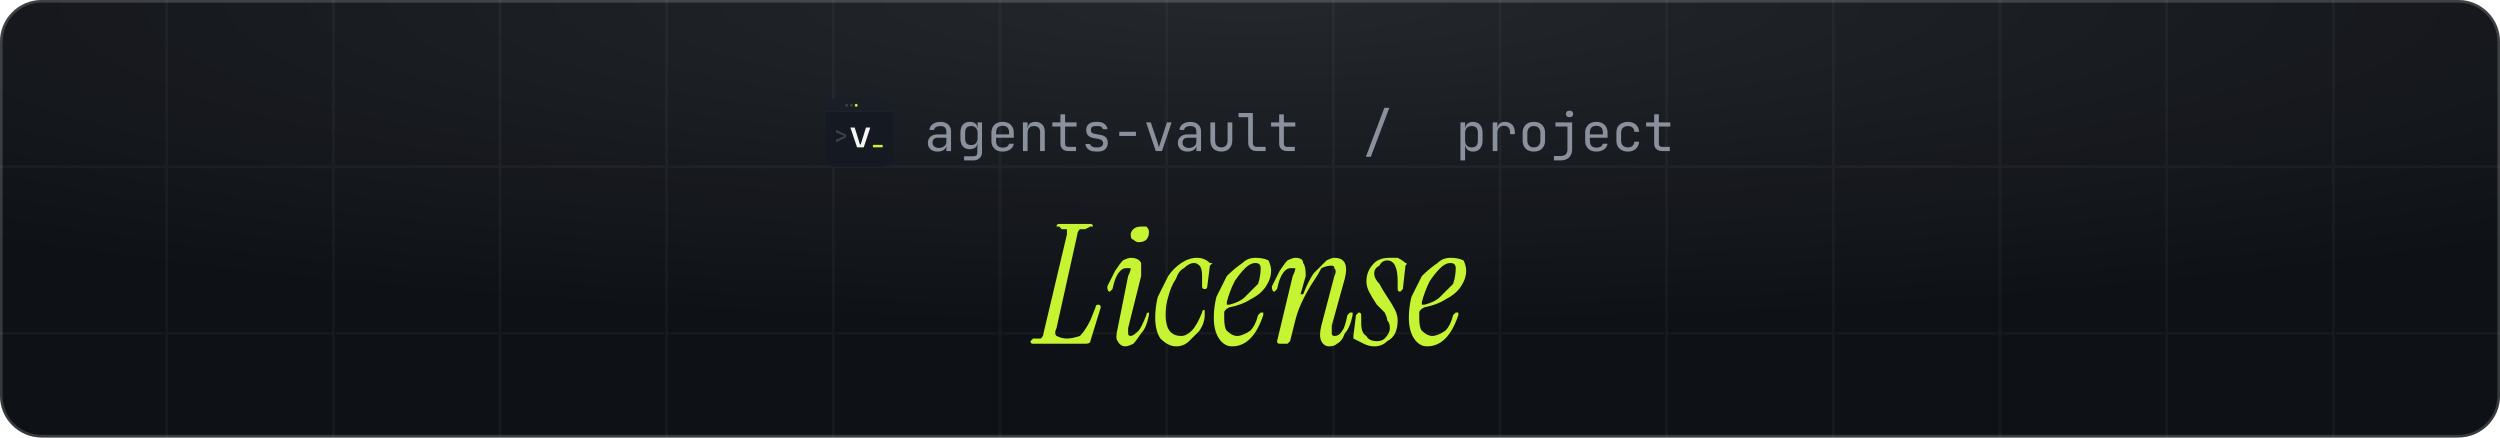
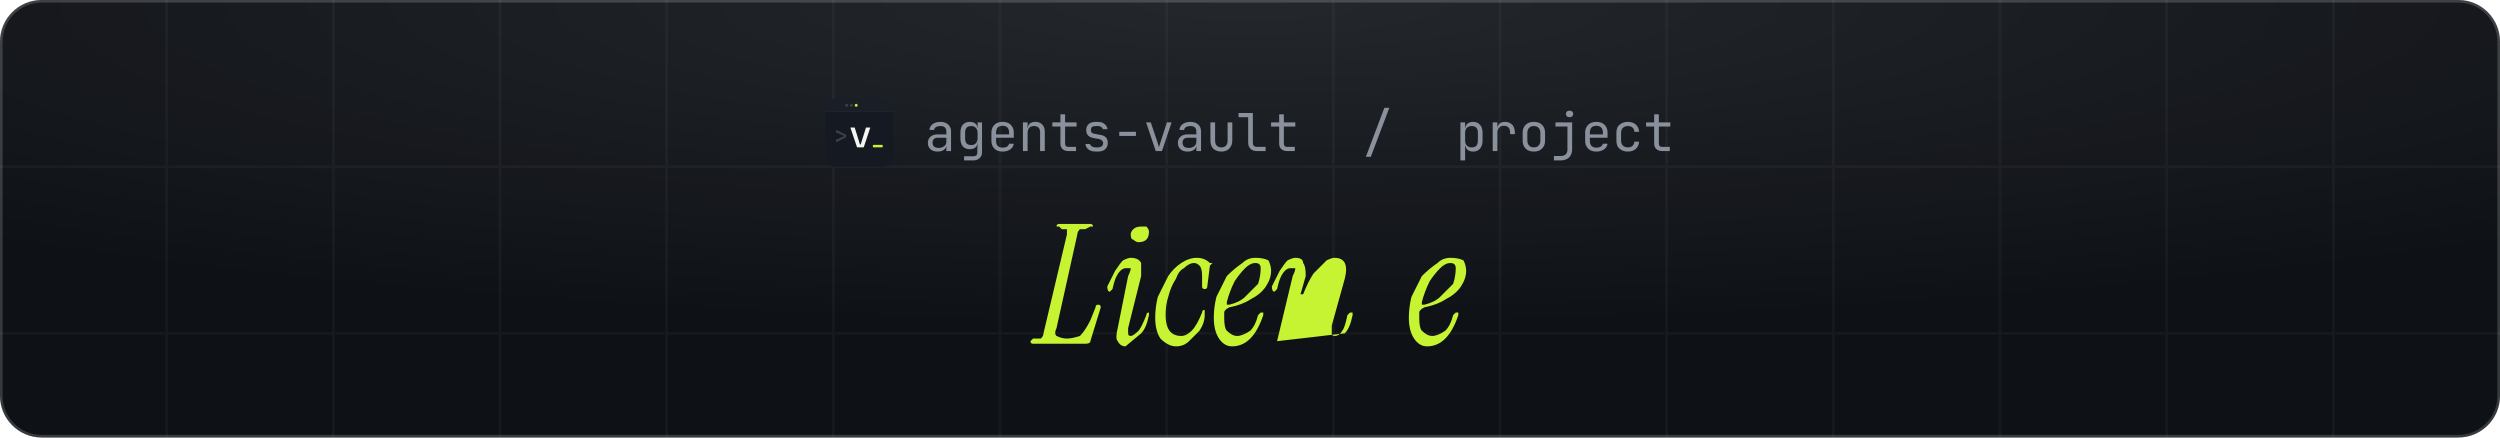
<svg xmlns="http://www.w3.org/2000/svg" width="960" height="168" viewBox="0 0 960 168" role="img" aria-label="License">
  <defs>
    <radialGradient id="l" cx="0.5" cy="0" r="0.75">
      <stop offset="0" stop-color="#fff" stop-opacity="0.09" />
      <stop offset="1" stop-color="#fff" stop-opacity="0" />
    </radialGradient>
    <clipPath id="c">
      <rect width="960" height="168" rx="16" />
    </clipPath>
-     <path id="g0" d="M5.0 0.2L5.0 0.2Q3.3 0.2 2.3-0.7Q1.3-1.6 1.3-3.1L1.3-3.1Q1.3-4.6 2.3-5.5Q3.3-6.4 5-6.4L5-6.4L8.4-6.4L8.4-7.5Q8.4-8.5 7.8-9.1Q7.2-9.6 6.1-9.6L6.1-9.6Q5.1-9.6 4.4-9.2Q3.8-8.8 3.7-8.1L3.7-8.1L1.9-8.1Q2.0-9.5 3.2-10.4Q4.4-11.2 6.1-11.2L6.1-11.2Q8-11.2 9.1-10.2Q10.2-9.2 10.2-7.6L10.2-7.6L10.2 0L8.4 0L8.4-2.1L8.4-2.1Q8.3-1.1 7.5-0.5L7.5-0.5Q6.6 0.2 5.0 0.2ZM5.5-1.2L5.5-1.2Q6.8-1.2 7.6-1.9Q8.4-2.5 8.4-3.5L8.4-3.5L8.4-5.1L5.0-5.1Q4.1-5.1 3.6-4.6Q3.1-4.1 3.1-3.2L3.1-3.2Q3.1-2.3 3.7-1.8Q4.4-1.2 5.5-1.2Z" />
-     <path id="g1" d="M6.7 3.6L3.2 3.6L3.2 2.0L6.7 2.0Q7.6 2.0 8.0 1.6Q8.3 1.2 8.3 0.4L8.3 0.4L8.3-1L8.4-3L8.3-3Q8.3-2.0 7.6-1.4L7.6-1.4Q6.8-0.7 5.4-0.7L5.4-0.7Q3.7-0.7 2.7-1.8Q1.8-2.9 1.8-4.8L1.8-4.8L1.8-7.1Q1.8-9 2.7-10.1Q3.7-11.2 5.4-11.2L5.4-11.2Q6.8-11.2 7.6-10.5L7.6-10.5Q8.3-9.9 8.3-8.9L8.3-8.9L8.4-8.9L8.4-11L10.1-11L10.1 0.4Q10.1 1.9 9.2 2.7Q8.3 3.6 6.7 3.6L6.7 3.6ZM6.0-2.3L6.0-2.3Q7.1-2.3 7.7-3.0Q8.4-3.7 8.4-4.9L8.4-4.9L8.4-7Q8.4-8.2 7.7-8.9Q7.1-9.6 6.0-9.6L6.0-9.6Q4.8-9.6 4.2-9.0Q3.6-8.3 3.6-7L3.6-7L3.6-4.9Q3.6-3.6 4.2-2.9Q4.8-2.3 6.0-2.3Z" />
-     <path id="g2" d="M6 0.2L6 0.2Q4.7 0.2 3.7-0.3Q2.8-0.8 2.2-1.8Q1.7-2.7 1.7-4L1.7-4L1.7-7Q1.7-8.3 2.2-9.2Q2.8-10.2 3.7-10.7Q4.7-11.2 6-11.2Q7.3-11.2 8.3-10.7Q9.2-10.2 9.8-9.2Q10.3-8.3 10.3-7L10.3-7L10.3-5.1L3.5-5.1L3.5-4Q3.5-2.7 4.1-2.0Q4.8-1.3 6-1.3L6-1.3Q7.0-1.3 7.7-1.7Q8.3-2.1 8.5-2.8L8.5-2.8L10.3-2.8Q10.1-1.4 8.9-0.6Q7.7 0.2 6 0.2ZM3.5-6.4L8.5-6.4L8.5-7Q8.5-8.3 7.9-9Q7.2-9.7 6-9.7L6-9.7Q4.8-9.7 4.1-9Q3.5-8.3 3.5-7L3.5-7L3.5-6.4Z" />
-     <path id="g3" d="M3.6 0L1.8 0L1.8-11L3.6-11L3.6-8.9L3.7-8.9Q3.8-9.9 4.4-10.5L4.4-10.5Q5.2-11.2 6.6-11.2L6.6-11.2Q8.2-11.2 9.2-10.2Q10.2-9.2 10.2-7.4L10.2-7.4L10.2 0L8.4 0L8.4-7.2Q8.4-8.4 7.8-9.0Q7.1-9.6 6.1-9.6L6.1-9.6Q4.9-9.6 4.3-9.0Q3.6-8.3 3.6-7L3.6-7L3.6 0Z" />
-     <path id="g4" d="M10.2 0L7.2 0Q5.8 0 5.0-0.8Q4.2-1.5 4.2-2.9L4.2-2.9L4.2-9.4L1.1-9.4L1.1-11L4.2-11L4.2-14.1L6-14.1L6-11L10.4-11L10.4-9.4L6-9.4L6-2.9Q6-1.6 7.2-1.6L7.2-1.6L10.2-1.6L10.2 0Z" />
-     <path id="g5" d="M6.5 0.2L5.7 0.2Q4.5 0.2 3.7-0.2Q2.9-0.5 2.4-1.2Q1.9-1.8 1.8-2.7L1.8-2.7L3.6-2.7Q3.7-2.1 4.3-1.8Q4.8-1.4 5.7-1.4L5.7-1.4L6.5-1.4Q7.6-1.4 8.1-1.9Q8.6-2.3 8.6-3.0L8.6-3.0Q8.6-3.7 8.1-4.1Q7.7-4.5 6.7-4.7L6.7-4.7L5.3-4.9Q3.6-5.2 2.9-5.9Q2.1-6.7 2.1-8.1L2.1-8.1Q2.1-9.5 3-10.3Q3.9-11.2 5.8-11.2L5.8-11.2L6.6-11.2Q8.2-11.2 9.1-10.4Q10.1-9.7 10.3-8.4L10.3-8.4L8.5-8.4Q8.4-8.9 7.9-9.3Q7.4-9.6 6.6-9.6L6.6-9.6L5.8-9.6Q4.8-9.6 4.3-9.2Q3.9-8.8 3.9-8.0L3.9-8.0Q3.9-7.4 4.3-7.0Q4.7-6.7 5.5-6.6L5.5-6.6L7-6.3Q8.8-6.1 9.6-5.3Q10.4-4.5 10.4-3.1L10.4-3.1Q10.4-1.6 9.4-0.7Q8.5 0.2 6.5 0.2L6.5 0.2Z" />
-     <path id="g6" d="M9.2-5.8L2.8-5.8L2.8-7.4L9.2-7.4L9.2-5.8Z" />
-     <path id="g7" d="M7.2 0L4.8 0L1.1-11L2.9-11L5.4-3.6Q5.6-2.9 5.8-2.3Q6.0-1.7 6.0-1.4L6.0-1.4Q6.1-1.7 6.3-2.3Q6.5-2.9 6.7-3.6L6.7-3.6L9.1-11L10.9-11L7.2 0Z" />
-     <path id="g8" d="M6.0 0.2L6.0 0.2Q4.1 0.2 2.9-0.9Q1.8-2.1 1.8-4L1.8-4L1.8-11L3.6-11L3.6-4Q3.6-2.8 4.2-2.1Q4.9-1.4 6.0-1.4L6.0-1.4Q7.1-1.4 7.8-2.1Q8.4-2.8 8.4-4L8.4-4L8.4-11L10.2-11L10.2-4Q10.2-2.1 9.0-0.9Q7.9 0.2 6.0 0.2Z" />
-     <path id="g9" d="M11 0L7.5 0Q6.5 0 5.8-0.4Q5.1-0.8 4.7-1.5Q4.3-2.2 4.3-3.1L4.3-3.1L4.3-13.0L0.6-13.0L0.6-14.6L6.1-14.6L6.1-3.1Q6.1-2.4 6.5-2.0Q6.9-1.6 7.5-1.6L7.5-1.6L11-1.6L11 0Z" />
-     <path id="g11" d="M3.4 2.2L1.5 2.2L8.6-16.6L10.5-16.6L3.4 2.2Z" />
-     <path id="g12" d="M3.6 3.6L1.8 3.6L1.8-11L3.6-11L3.6-8.9L3.7-8.9Q3.8-9.9 4.5-10.5L4.5-10.5Q5.3-11.2 6.7-11.2L6.7-11.2Q8.3-11.2 9.3-10.1Q10.3-9.0 10.3-7.1L10.3-7.1L10.3-3.9Q10.3-2.6 9.8-1.7Q9.4-0.8 8.6-0.3Q7.8 0.2 6.7 0.2L6.7 0.2Q5.3 0.2 4.5-0.5L4.5-0.5Q3.8-1.2 3.7-2.1L3.7-2.1L3.6-2.1L3.6 0.4L3.6 3.6ZM6.1-1.4L6.1-1.4Q7.2-1.4 7.9-2.0Q8.5-2.7 8.5-4L8.5-4L8.5-7Q8.5-8.3 7.9-9.0Q7.2-9.6 6.1-9.6L6.1-9.6Q5.0-9.6 4.3-8.9Q3.6-8.2 3.6-7L3.6-7L3.6-4Q3.6-2.8 4.3-2.1Q5.0-1.4 6.1-1.4Z" />
-     <path id="g13" d="M4.0 0L2.2 0L2.2-11L4.0-11L4.0-9.0Q4.2-9.8 4.6-10.3L4.6-10.3Q5.4-11.2 6.9-11.2L6.9-11.2Q8.6-11.2 9.7-10.1Q10.7-9.0 10.7-7.2L10.7-7.2L10.7-6.5L8.9-6.5L8.9-7Q8.9-8.3 8.3-9.0Q7.6-9.7 6.5-9.7L6.5-9.7Q5.3-9.7 4.7-9.0Q4.0-8.3 4.0-7L4.0-7L4.0 0Z" />
-     <path id="g14" d="M6 0.2L6 0.2Q4.7 0.2 3.7-0.3Q2.8-0.8 2.2-1.8Q1.7-2.7 1.7-4.0L1.7-4.0L1.7-7.0Q1.7-8.3 2.2-9.2Q2.8-10.2 3.7-10.7Q4.7-11.2 6-11.2L6-11.2Q7.3-11.2 8.3-10.7Q9.2-10.2 9.8-9.2Q10.3-8.3 10.3-7.0L10.3-7.0L10.3-4.0Q10.3-2.7 9.8-1.8Q9.2-0.8 8.3-0.3Q7.3 0.2 6 0.2ZM6-1.4L6-1.4Q7.2-1.4 7.8-2.1Q8.5-2.8 8.5-4.0L8.5-4.0L8.5-7.0Q8.5-8.2 7.8-8.9Q7.2-9.6 6-9.6L6-9.6Q4.8-9.6 4.2-8.9Q3.5-8.2 3.5-7.0L3.5-7.0L3.5-4.0Q3.5-2.8 4.2-2.1Q4.8-1.4 6-1.4Z" />
-     <path id="g15" d="M4.3 3.6L1.7 3.6L1.7 1.9L4.3 1.9Q5.5 1.9 6.2 1.3Q6.9 0.6 6.9-0.6L6.9-0.6L6.9-9.4L2.3-9.4L2.3-11L8.7-11L8.7-0.6Q8.7 1.3 7.5 2.5Q6.3 3.6 4.3 3.6L4.3 3.6ZM7.7-13.0L7.7-13.0Q7.0-13.0 6.7-13.3Q6.3-13.7 6.3-14.2L6.3-14.2Q6.3-14.8 6.7-15.2Q7.0-15.5 7.7-15.5L7.7-15.5Q8.4-15.5 8.7-15.2Q9.1-14.8 9.1-14.2L9.1-14.2Q9.1-13.7 8.7-13.3Q8.4-13.0 7.7-13.0Z" />
-     <path id="g16" d="M6.1 0.2L6.1 0.2Q4.8 0.2 3.8-0.3Q2.8-0.8 2.2-1.8Q1.7-2.7 1.7-4L1.7-4L1.7-7Q1.7-8.3 2.2-9.3Q2.8-10.2 3.8-10.7Q4.8-11.2 6.1-11.2L6.1-11.2Q8.0-11.2 9.1-10.2Q10.3-9.2 10.4-7.4L10.4-7.4L8.6-7.4Q8.5-8.5 7.9-9.0Q7.2-9.6 6.1-9.6L6.1-9.6Q4.9-9.6 4.2-8.9Q3.5-8.3 3.5-7.0L3.5-7.0L3.5-4Q3.5-2.8 4.2-2.1Q4.9-1.4 6.1-1.4L6.1-1.4Q7.2-1.4 7.9-2.0Q8.5-2.6 8.6-3.6L8.6-3.6L10.4-3.6Q10.3-1.8 9.1-0.8Q8.0 0.2 6.1 0.2Z" />
-     <path id="g17" d="M19 0L-1 0Q-2 0-2-1L-2-1Q-2-1-1-2L-1-2L0-2Q2-2 2-2Q3-3 3-4L3-4L12-42Q12-43 12-44Q11-44 10-44L10-44L9-45Q8-45 8-45L8-45Q8-46 9-46L9-46L21-46Q22-46 22-45L22-45Q21-45 21-45L21-45L19-44Q17-44 17-44Q16-43 16-42L16-42L8-6Q7-4 8-3Q10-2 12-2L12-2Q14-2 17-3Q19-5 21-9L21-9L23-14Q23-15 24-15L24-15Q25-15 25-14L25-14L21-1Q21 0 19 0L19 0Z" />
-     <path id="g18" d="M13-39L13-39Q12-39 11-40Q10-40 10-42L10-42Q10-43 11-44Q12-45 14-45L14-45Q15-45 16-45Q17-44 17-43L17-43Q17-41 16-40Q15-39 13-39ZM8 1L8 1Q6 1 5-1Q4-2 5-6L5-6L9-26Q10-28 10-29Q9-29 8-29L8-29Q7-29 6-28Q4-26 3-21L3-21Q2-20 2-20L2-20Q1-20 1-22L1-22Q3-26 4-28Q6-31 7-32Q9-33 10-33L10-33Q13-33 14-31Q14-30 14-26L14-26L9-6Q9-5 9-4Q9-3 10-3L10-3Q11-3 13-5Q14-6 16-11L16-11Q16-12 17-12L17-12Q17-12 17-11L17-11Q16-6 14-4Q12-1 11-0Q9 1 8 1Z" />
-     <path id="g19" d="M9 1L9 1Q6 1 3-2Q1-5 1-10L1-10Q1-14 2-18Q4-22 6-26Q8-29 11-31Q14-33 17-33L17-33Q20-33 22-31L22-31Q22-31 23-31Q23-31 22-30L22-30L21-22Q21-21 20-21L20-21Q19-21 19-22L19-22L19-26Q19-29 18-30Q17-31 16-31L16-31Q14-31 12-29Q10-28 9-25Q7-22 6-18Q5-15 5-11L5-11Q5-3 11-3L11-3Q13-3 15-5Q17-7 19-12L19-12Q19-13 20-13L20-13Q20-13 20-13Q20-12 20-11L20-11Q20-8 18-5Q16-3 14-1Q12 1 9 1Z" />
-     <path id="g20" d="M8 1L8 1Q5 1 3-2Q1-5 1-10L1-10Q1-14 2-18Q4-22 6-26Q9-29 12-31Q14-33 17-33L17-33Q20-33 22-32Q23-30 23-28L23-28Q23-25 21-22Q19-19 15-17Q12-15 7-14L7-14Q5-13 5-12L5-12Q5-12 5-11Q5-11 5-10L5-10Q5-6 6-5Q8-3 10-3L10-3Q12-3 15-5Q17-7 18-11L18-11Q19-12 19-12L19-12Q20-12 20-12Q20-11 20-11L20-11Q18-5 15-2Q12 1 8 1ZM6-16L6-16Q6-16 6-15Q6-15 7-15L7-15Q11-16 13-18Q16-21 18-23Q19-26 19-29L19-29Q19-31 17-31L17-31Q15-31 13-29Q11-27 9-24Q7-20 6-16Z" />
-     <path id="g21" d="M3-1L3-1L9-26Q10-28 10-29Q9-29 8-29L8-29Q7-29 6-28Q4-26 3-21L3-21Q2-20 2-20L2-20Q1-20 1-22L1-22Q3-26 4-28Q6-31 7-32Q9-33 10-33L10-33Q13-33 13-31Q14-30 14-26L14-26L12-19Q12-19 12-19Q12-19 13-19L13-19Q15-24 17-27Q20-30 22-32Q24-33 25-33L25-33Q28-33 29-31Q30-29 29-25L29-25L24-7Q24-5 24-4Q24-3 25-3L25-3Q27-3 28-5Q29-6 30-11L30-11Q31-12 31-12L31-12Q32-12 32-12Q32-11 32-11L32-11Q31-6 29-4Q28-1 26-0Q25 1 23 1L23 1Q21 1 20-1Q19-3 20-7L20-7L25-26Q26-28 25-29Q25-30 24-30L24-30Q22-30 20-29Q19-27 17-24Q15-21 13-17Q11-13 10-9Q9-5 8-1L8-1Q7 0 7 0L7 0L4 0Q3 0 3-1Z" />
-     <path id="g22" d="M7 1L7 1Q5 1 3-0Q1-1-1-2L-1-2Q-1-2-1-3L-1-3L0-11Q1-12 1-12L1-12Q2-12 2-11L2-11L2-8Q2-4 4-3Q5-1 8-1L8-1Q10-1 11-2Q13-4 13-6L13-6Q13-8 12-9Q12-10 11-12Q10-13 8-15L8-15Q6-18 5-20Q4-22 4-24L4-24Q4-28 7-31Q9-33 13-33L13-33Q15-33 16-33Q18-32 19-31L19-31Q20-31 19-30L19-30L18-21Q17-20 17-20L17-20Q16-20 16-21L16-21L16-24Q16-28 15-30Q14-32 12-32L12-32Q10-32 9-30Q7-29 7-27L7-27Q7-25 9-23Q10-21 12-18L12-18Q14-15 15-13Q16-11 16-9L16-9Q16-6 15-4Q14-2 12-1Q10 1 7 1Z" />
+     <path id="g0" d="M5 0.2Q3.3 0.2 2.3-0.7Q1.3-1.6 1.3-3.1Q1.3-4.6 2.3-5.5Q3.3-6.4 5-6.4L8.4-6.4L8.4-7.5Q8.4-8.5 7.8-9.1Q7.2-9.6 6.1-9.6Q5.1-9.6 4.4-9.2Q3.8-8.8 3.7-8.1L1.9-8.1Q2-9.5 3.2-10.4Q4.4-11.2 6.1-11.2Q8-11.2 9.1-10.2Q10.2-9.2 10.2-7.6L10.2 0L8.4 0L8.4-2.1L8.4-2.1Q8.3-1.1 7.5-0.5Q6.6 0.2 5 0.2M5.5-1.2Q6.8-1.2 7.6-1.9Q8.4-2.5 8.4-3.5L8.4-5.1L5-5.1Q4.1-5.1 3.6-4.6Q3.1-4.1 3.1-3.2Q3.1-2.3 3.7-1.7Q4.4-1.2 5.5-1.2" />
+     <path id="g1" d="M6.7 3.6L3.2 3.6L3.2 2L6.7 2Q7.6 2 8 1.6Q8.3 1.2 8.3 0.4L8.3-1L8.4-3L8.3-3Q8.3-2 7.6-1.4Q6.8-0.7 5.4-0.7Q3.7-0.7 2.7-1.8Q1.8-2.9 1.8-4.8L1.8-7.1Q1.8-9 2.7-10.1Q3.7-11.2 5.4-11.2Q6.8-11.2 7.6-10.5Q8.3-9.9 8.3-8.9L8.4-8.9L8.4-11L10.1-11L10.1 0.4Q10.1 1.9 9.2 2.7Q8.3 3.6 6.7 3.6M6-2.3Q7.1-2.3 7.7-3Q8.4-3.7 8.4-4.9L8.4-7Q8.4-8.2 7.7-8.9Q7.1-9.6 6-9.6Q4.8-9.6 4.2-9Q3.6-8.3 3.6-7L3.6-4.9Q3.6-3.6 4.2-2.9Q4.8-2.3 6-2.3" />
+     <path id="g2" d="M6 0.2Q4.7 0.2 3.7-0.3Q2.8-0.8 2.2-1.8Q1.7-2.7 1.7-4L1.7-7Q1.7-8.3 2.2-9.2Q2.8-10.2 3.7-10.7Q4.7-11.2 6-11.2Q7.3-11.2 8.3-10.7Q9.2-10.2 9.8-9.2Q10.3-8.3 10.3-7L10.3-5.1L3.5-5.1L3.5-4Q3.5-2.7 4.1-2Q4.8-1.3 6-1.3Q7-1.3 7.7-1.7Q8.3-2.1 8.5-2.8L10.3-2.8Q10.1-1.4 8.9-0.6Q7.7 0.2 6 0.2M3.5-6.4L8.5-6.4L8.5-7Q8.5-8.3 7.9-9Q7.2-9.7 6-9.7Q4.8-9.7 4.1-9Q3.5-8.3 3.5-7" />
+     <path id="g3" d="M3.6 0L1.8 0L1.8-11L3.6-11L3.6-8.9L3.7-8.9Q3.8-9.9 4.4-10.5Q5.2-11.2 6.6-11.2Q8.2-11.2 9.2-10.2Q10.2-9.2 10.2-7.4L10.2 0L8.4 0L8.4-7.2Q8.4-8.4 7.8-9Q7.1-9.6 6.1-9.6Q4.9-9.6 4.3-9Q3.6-8.3 3.6-7" />
+     <path id="g4" d="M10.2 0L7.2 0Q5.8 0 5-0.8Q4.2-1.5 4.2-2.9L4.2-9.4L1.1-9.4L1.1-11L4.2-11L4.2-14.1L6-14.1L6-11L10.4-11L10.4-9.4L6-9.4L6-2.9Q6-1.6 7.2-1.6L10.2-1.6" />
+     <path id="g5" d="M6.5 0.2L5.7 0.2Q4.5 0.2 3.7-0.2Q2.9-0.5 2.4-1.2Q1.9-1.8 1.8-2.7L3.6-2.7Q3.7-2.1 4.3-1.8Q4.8-1.4 5.7-1.4L6.5-1.4Q7.6-1.4 8.1-1.9Q8.6-2.3 8.6-3Q8.6-3.7 8.1-4.1Q7.7-4.5 6.7-4.7L5.3-4.9Q3.6-5.2 2.9-5.9Q2.1-6.7 2.1-8.1Q2.1-9.5 3-10.3Q3.9-11.2 5.8-11.2L6.6-11.2Q8.2-11.2 9.1-10.4Q10.1-9.7 10.3-8.4L8.5-8.4Q8.4-8.9 7.9-9.2Q7.4-9.6 6.6-9.6L5.8-9.6Q4.8-9.6 4.3-9.2Q3.9-8.8 3.9-8Q3.9-7.4 4.3-7Q4.7-6.7 5.5-6.6L7-6.3Q8.8-6.1 9.6-5.3Q10.4-4.5 10.4-3.1Q10.4-1.6 9.4-0.7Q8.5 0.2 6.5 0.2" />
+     <path id="g6" d="M9.2-5.8L2.8-5.8L2.8-7.4L9.2-7.4" />
+     <path id="g7" d="M7.2 0L4.8 0L1.1-11L2.9-11L5.4-3.6Q5.6-2.9 5.8-2.3Q6-1.7 6-1.4Q6.1-1.7 6.3-2.3Q6.5-2.9 6.7-3.6L9.1-11L10.9-11" />
+     <path id="g8" d="M6 0.2Q4.1 0.2 2.9-0.9Q1.8-2.1 1.8-4L1.8-11L3.6-11L3.6-4Q3.6-2.8 4.2-2.1Q4.9-1.4 6-1.4Q7.1-1.4 7.8-2.1Q8.4-2.8 8.4-4L8.4-11L10.2-11L10.2-4Q10.2-2.1 9-0.9Q7.9 0.2 6 0.2" />
+     <path id="g9" d="M11 0L7.5 0Q6.5 0 5.8-0.4Q5.1-0.8 4.7-1.5Q4.3-2.2 4.3-3.1L4.3-13L0.6-13L0.6-14.6L6.1-14.6L6.1-3.1Q6.1-2.4 6.5-2Q6.9-1.6 7.5-1.6L11-1.6" />
+     <path id="g11" d="M3.4 2.2L1.5 2.2L8.6-16.6L10.5-16.6" />
+     <path id="g12" d="M3.6 3.6L1.8 3.6L1.8-11L3.6-11L3.6-8.9L3.7-8.9Q3.8-9.9 4.5-10.5Q5.3-11.2 6.7-11.2Q8.3-11.2 9.3-10.1Q10.3-9 10.3-7.1L10.3-3.9Q10.3-2.6 9.8-1.7Q9.4-0.8 8.6-0.3Q7.8 0.2 6.7 0.2Q5.3 0.2 4.5-0.5Q3.8-1.2 3.7-2.1L3.6-2.1L3.6 0.4L3.6 3.6M6.1-1.4Q7.2-1.4 7.9-2Q8.5-2.7 8.5-4L8.5-7Q8.5-8.3 7.9-9Q7.2-9.6 6.1-9.6Q5-9.6 4.3-8.9Q3.6-8.2 3.6-7L3.6-4Q3.6-2.8 4.3-2.1Q5-1.4 6.1-1.4" />
+     <path id="g13" d="M4 0L2.2 0L2.2-11L4-11L4-9Q4.2-9.8 4.6-10.3Q5.4-11.2 6.9-11.2Q8.6-11.2 9.7-10.1Q10.7-9 10.7-7.2L10.7-6.5L8.9-6.5L8.9-7Q8.9-8.3 8.3-9Q7.6-9.7 6.5-9.7Q5.3-9.7 4.7-9Q4-8.3 4-7" />
+     <path id="g14" d="M6 0.2Q4.7 0.2 3.7-0.3Q2.8-0.8 2.2-1.8Q1.7-2.7 1.7-4L1.7-7Q1.7-8.3 2.2-9.2Q2.8-10.2 3.7-10.7Q4.7-11.2 6-11.2Q7.3-11.2 8.3-10.7Q9.2-10.2 9.8-9.2Q10.3-8.3 10.3-7L10.3-4Q10.3-2.7 9.8-1.8Q9.2-0.8 8.3-0.3Q7.3 0.2 6 0.2M6-1.4Q7.2-1.4 7.8-2.1Q8.5-2.8 8.5-4L8.5-7Q8.5-8.2 7.8-8.9Q7.2-9.6 6-9.6Q4.8-9.6 4.2-8.9Q3.5-8.2 3.5-7L3.5-4Q3.5-2.8 4.2-2.1Q4.8-1.4 6-1.4" />
+     <path id="g15" d="M4.3 3.6L1.7 3.6L1.7 1.9L4.3 1.9Q5.5 1.9 6.2 1.3Q6.9 0.6 6.9-0.6L6.9-9.4L2.3-9.4L2.3-11L8.7-11L8.7-0.6Q8.7 1.3 7.5 2.5Q6.3 3.6 4.3 3.6M7.7-13Q7-13 6.7-13.3Q6.3-13.7 6.3-14.2Q6.3-14.8 6.7-15.2Q7-15.5 7.7-15.5Q8.4-15.5 8.7-15.2Q9.1-14.8 9.1-14.2Q9.1-13.7 8.7-13.3Q8.4-13 7.7-13" />
+     <path id="g16" d="M6.1 0.2Q4.8 0.2 3.8-0.3Q2.8-0.8 2.2-1.7Q1.7-2.7 1.7-4L1.7-7Q1.7-8.3 2.2-9.3Q2.8-10.2 3.8-10.7Q4.8-11.2 6.1-11.2Q8-11.2 9.1-10.2Q10.3-9.2 10.4-7.4L8.6-7.4Q8.5-8.5 7.9-9Q7.2-9.6 6.1-9.6Q4.9-9.6 4.2-8.9Q3.5-8.3 3.5-7L3.5-4Q3.5-2.8 4.2-2.1Q4.9-1.4 6.1-1.4Q7.2-1.4 7.9-2Q8.5-2.6 8.6-3.6L10.4-3.6Q10.3-1.8 9.1-0.8Q8 0.2 6.1 0.2" />
+     <path id="g17" d="M19 0L-1 0Q-2 0-2-1Q-2-1-1-2L0-2Q2-2 2-2Q3-3 3-4L12-42Q12-43 12-44Q11-44 10-44L9-45Q8-45 8-45Q8-46 9-46L21-46Q22-46 22-45Q21-45 21-45L19-44Q17-44 17-44Q16-43 16-42L8-6Q7-4 8-3Q10-2 12-2Q14-2 17-3Q19-5 21-9L23-14Q23-15 24-15Q25-15 25-14L21-1Q21 0 19 0" />
+     <path id="g18" d="M13-39Q12-39 11-40Q10-40 10-42Q10-43 11-44Q12-45 14-45Q15-45 16-45Q17-44 17-43Q17-41 16-40Q15-39 13-39M8 1Q6 1 5-1Q4-2 5-6L9-26Q10-28 10-29Q9-29 8-29Q7-29 6-28Q4-26 3-21Q2-20 2-20Q1-20 1-22Q3-26 4-28Q6-31 7-32Q9-33 10-33Q13-33 14-31Q14-30 14-26L9-6Q9-5 9-4Q9-3 10-3Q11-3 13-5Q14-6 16-11Q16-12 17-12Q17-12 17-11Q16-6 14-4Q12-1 110Q9 1 8 1" />
+     <path id="g19" d="M9 1Q6 1 3-2Q1-5 1-10Q1-14 2-18Q4-22 6-26Q8-29 11-31Q14-33 17-33Q20-33 22-31Q22-31 23-31Q23-31 22-30L21-22Q21-21 20-21Q19-21 19-22L19-26Q19-29 18-30Q17-31 16-31Q14-31 12-29Q10-28 9-25Q7-22 6-18Q5-15 5-11Q5-3 11-3Q13-3 15-5Q17-7 19-12Q19-13 20-13Q20-13 20-13Q20-12 20-11Q20-8 18-5Q16-3 14-1Q12 1 9 1" />
+     <path id="g20" d="M8 1Q5 1 3-2Q1-5 1-10Q1-14 2-18Q4-22 6-26Q9-29 12-31Q14-33 17-33Q20-33 22-32Q23-30 23-28Q23-25 21-22Q19-19 15-17Q12-15 7-14Q5-13 5-12Q5-12 5-11Q5-11 5-10Q5-6 6-5Q8-3 10-3Q12-3 15-5Q17-7 18-11Q19-12 19-12Q20-12 20-12Q20-11 20-11Q18-5 15-2Q12 1 8 1M6-16Q6-16 6-15Q6-15 7-15Q11-16 13-18Q16-21 18-23Q19-26 19-29Q19-31 17-31Q15-31 13-29Q11-27 9-24Q7-20 6-16" />
+     <path id="g21" d="M3-1L9-26Q10-28 10-29Q9-29 8-29Q7-29 6-28Q4-26 3-21Q2-20 2-20Q1-20 1-22Q3-26 4-28Q6-31 7-32Q9-33 10-33Q13-33 13-31Q14-30 14-26L12-19Q12-19 12-19Q12-19 13-19Q15-24 17-27Q20-30 22-32Q24-33 25-33Q28-33 29-31Q30-29 29-25L24-7Q24-5 24-4Q24-3 25-3Q27-3 28-5Q29-6 30-11Q31-12 31-12Q32-12 32-12Q32-11 32-11Q31-6 29-4Q28-1 260Q25 1 23 1Q21 1 20-1Q19-3 20-7L25-26Q26-28 25-29Q25-30 24-30Q22-30 20-29Q19-27 17-24Q15-21 13-17Q11-13 10-9Q9-5 8-1Q7 0 7 0L4 0Q3 0 3-1" />
+     <path id="g22" d="M7 1Q5 1 30Q1-1-1-2Q-1-2-1-3L0-11Q1-12 1-12Q2-12 2-11L2-8Q2-4 4-3Q5-1 8-1Q10-1 11-2Q13-4 13-6Q13-8 12-9Q12-10 11-12Q10-13 8-15Q6-18 5-20Q4-22 4-24Q4-28 7-31Q9-33 13-33Q15-33 16-33Q18-32 19-31Q20-31 19-30L18-21Q17-20 17-20Q16-20 16-21L16-24Q16-28 15-30Q14-32 12-32Q10-32 9-30Q7-29 7-27Q7-25 9-23Q10-21 12-18Q14-15 15-13Q16-11 16-9Q16-6 15-4Q14-2 12-1Q10 1 7 1" />
  </defs>
  <g clip-path="url(#c)">
    <rect width="960" height="168" fill="#0e1116" />
    <path d="M64 0V168M128 0V168M192 0V168M256 0V168M320 0V168M384 0V168M448 0V168M512 0V168M576 0V168M640 0V168M704 0V168M768 0V168M832 0V168M896 0V168M0 64H960M0 128H960" stroke="#f5f5f2" stroke-opacity="0.04" fill="none" />
    <rect width="960" height="168" fill="url(#l)" />
    <g transform="translate(317 38) scale(0.02539062)">
      <rect width="1024" height="1024" rx="160" fill="#151a22" />
      <rect width="1024" height="190" fill="#1a1f27" />
      <rect y="190" width="1024" height="4" fill="#2a313c" />
      <circle cx="320" cy="96" r="22" fill="#3a424e" />
      <circle cx="392" cy="96" r="22" fill="#3a424e" />
      <circle cx="464" cy="96" r="22" fill="#c6f432" />
      <path d="M158 467L310 541V581L158 655V617L287 561L158 505Z" fill="#3a424e" />
      <path d="M376 432H441L521 688H532L612 432H677L578 732H477Z" fill="#f5f5f2" />
      <rect x="716" y="694.5" width="149" height="37.5" rx="9" fill="#c6f432" />
    </g>
    <g fill="#8a919c">
      <use href="#g0" x="355" y="58" />
      <use href="#g1" x="367" y="58" />
      <use href="#g2" x="379" y="58" />
      <use href="#g3" x="391" y="58" />
      <use href="#g4" x="403" y="58" />
      <use href="#g5" x="415" y="58" />
      <use href="#g6" x="427" y="58" />
      <use href="#g7" x="439" y="58" />
      <use href="#g0" x="451" y="58" />
      <use href="#g8" x="463" y="58" />
      <use href="#g9" x="475" y="58" />
      <use href="#g4" x="487" y="58" />
      <use href="#g11" x="523" y="58" />
      <use href="#g12" x="559" y="58" />
      <use href="#g13" x="571" y="58" />
      <use href="#g14" x="583" y="58" />
      <use href="#g15" x="595" y="58" />
      <use href="#g2" x="607" y="58" />
      <use href="#g16" x="619" y="58" />
      <use href="#g4" x="631" y="58" />
    </g>
    <g fill="#f5f5f2" />
    <g fill="#c6f432">
      <use href="#g17" x="397.7" y="132" />
      <use href="#g18" x="424.2" y="132" />
      <use href="#g19" x="442.6" y="132" />
      <use href="#g20" x="465.1" y="132" />
      <use href="#g21" x="487.4" y="132" />
      <use href="#g22" x="520.7" y="132" />
      <use href="#g20" x="540" y="132" />
    </g>
  </g>
  <rect x="0.5" y="0.5" width="959" height="167" rx="15.5" fill="none" stroke="#f5f5f2" stroke-opacity="0.18" />
</svg>
